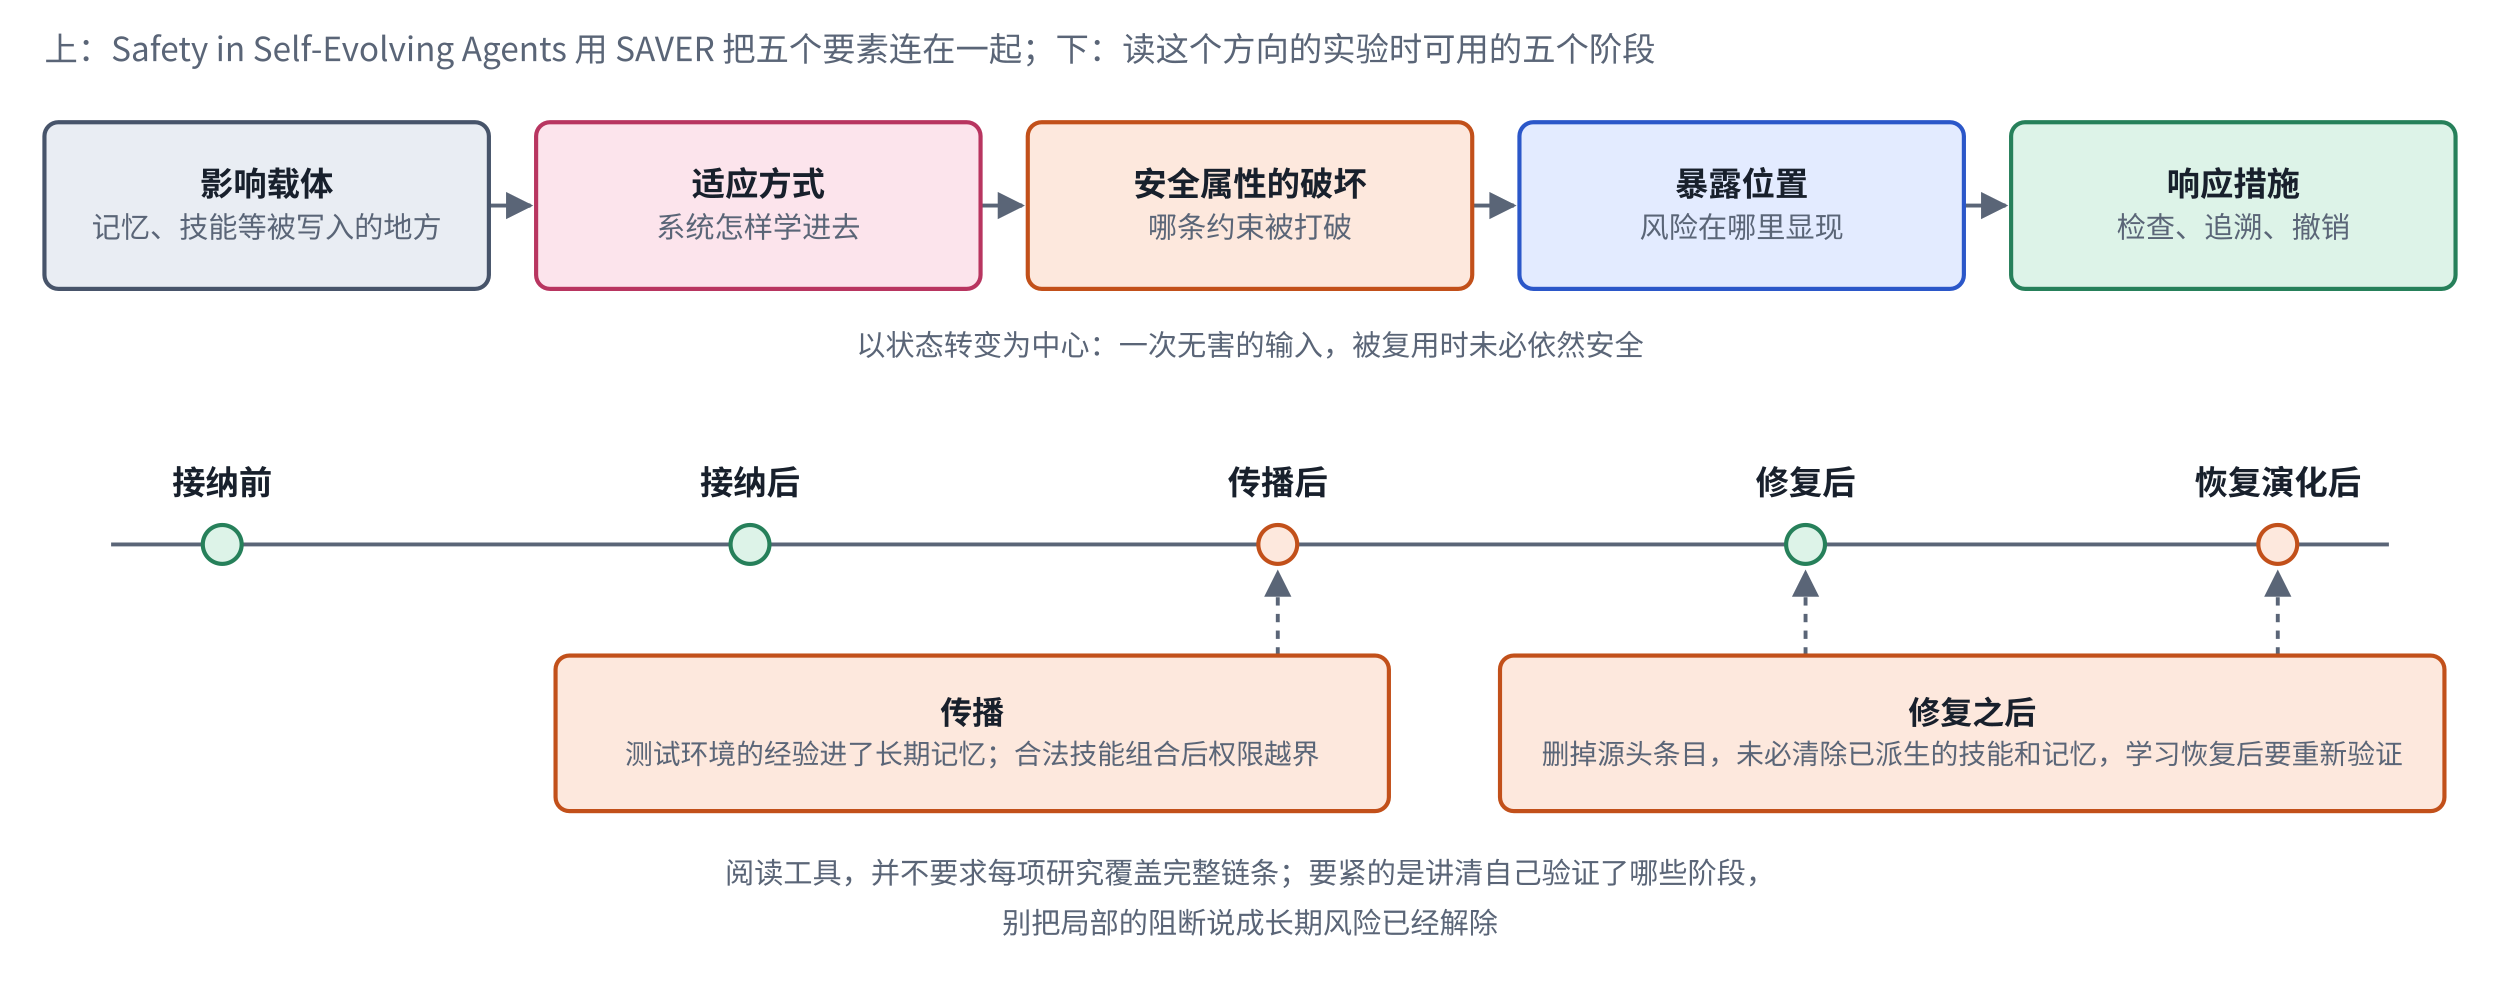
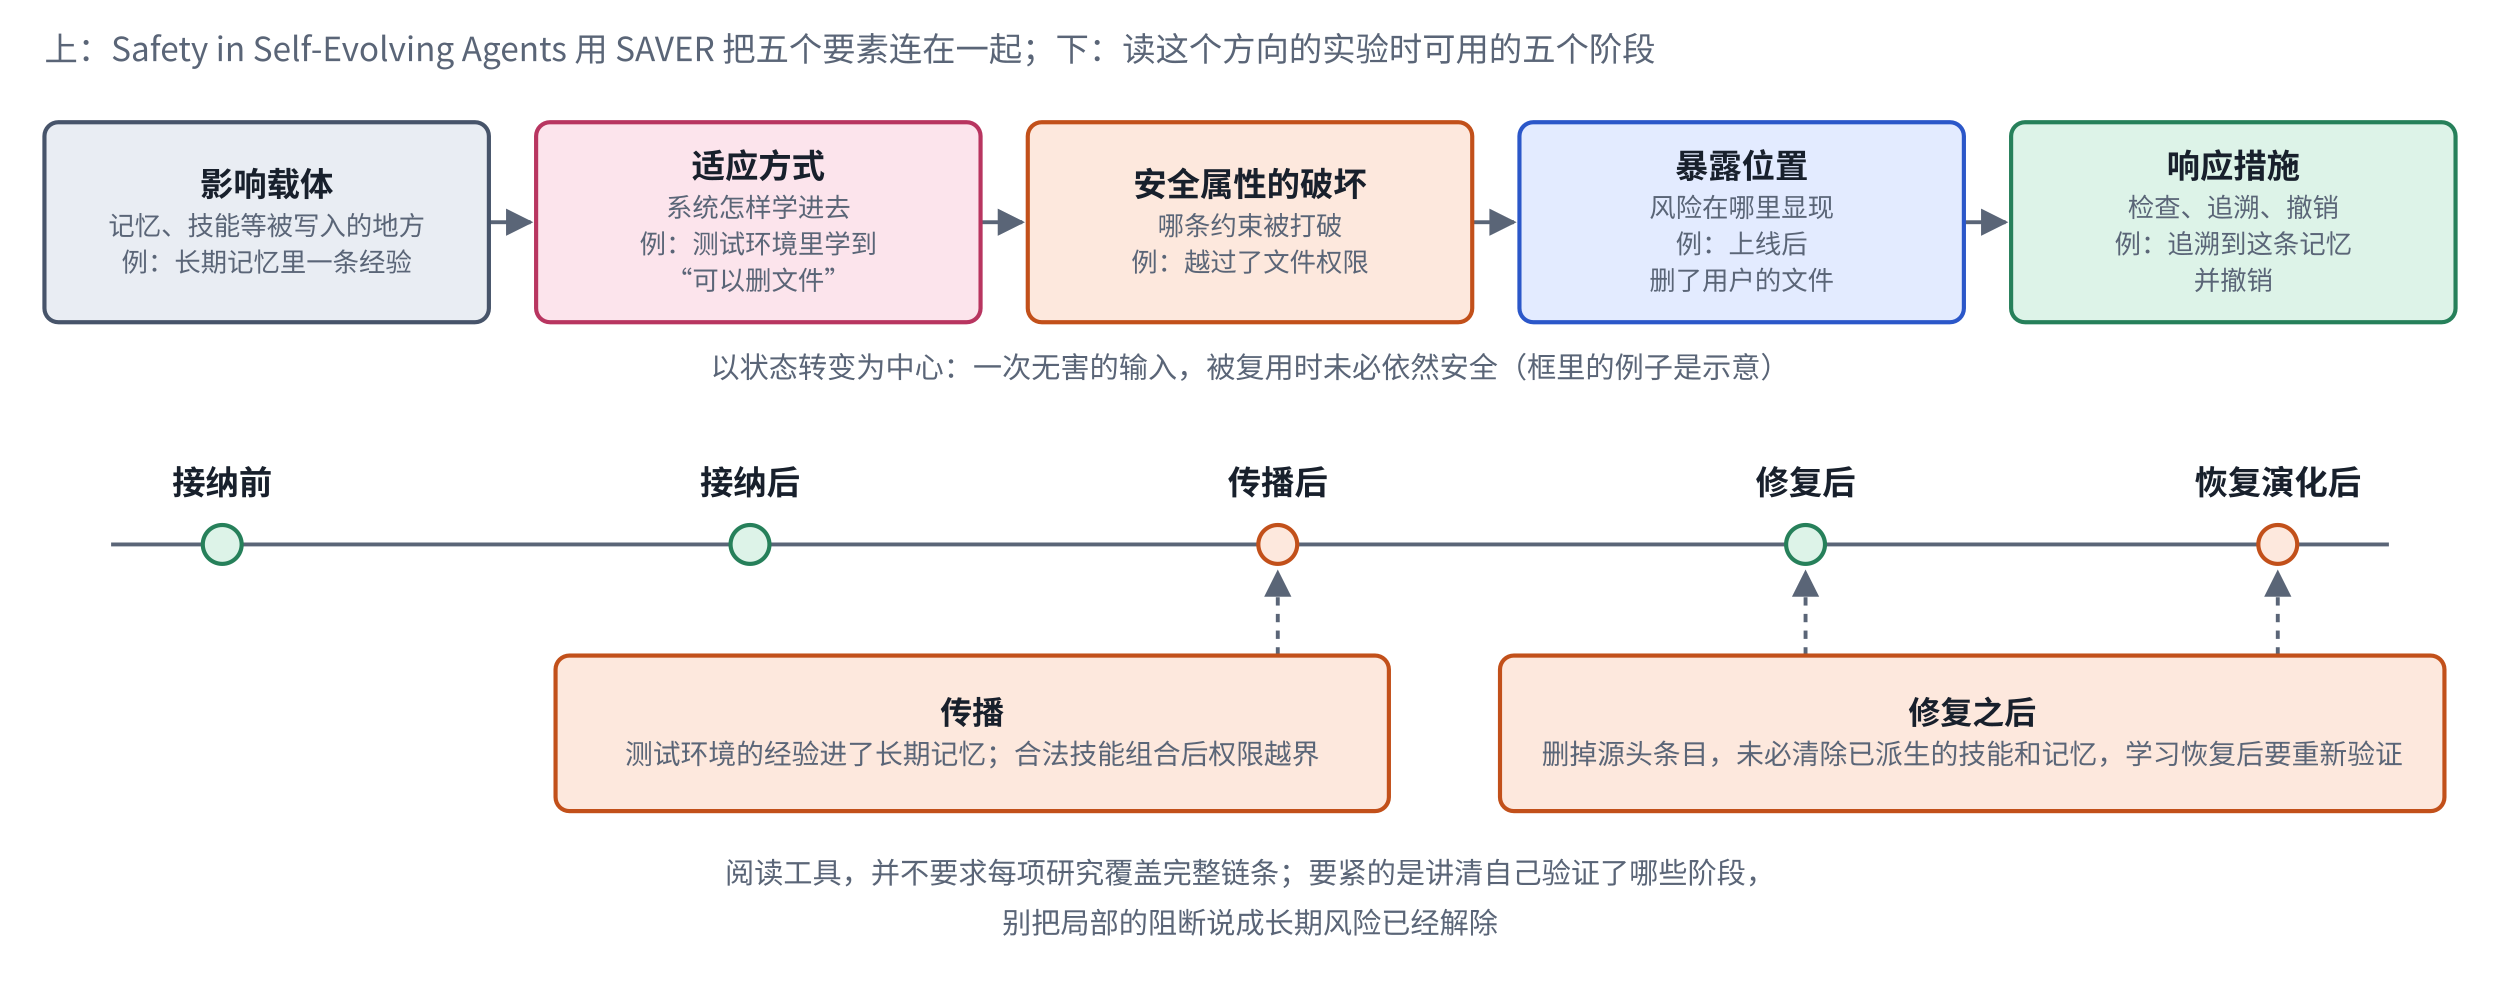
<svg xmlns="http://www.w3.org/2000/svg" viewBox="0 0 900 360" width="900" height="360" role="img" aria-label="SAVER 框架与五个阅读阶段">
  <defs>
    <marker id="ah-saverstages" viewBox="0 0 10 10" refX="9" refY="5" markerWidth="7" markerHeight="7" orient="auto-start-reverse">
      <path d="M0,0 L10,5 L0,10 z" fill="#5A6577" />
    </marker>
  </defs>
  <rect x="0" y="0" width="900" height="360" fill="#ffffff" />
-   <path d="M176,74 L191,74" fill="none" stroke="#5A6577" stroke-width="1.4" marker-end="url(#ah-saverstages)" />
-   <path d="M353,74 L368,74" fill="none" stroke="#5A6577" stroke-width="1.4" marker-end="url(#ah-saverstages)" />
-   <path d="M530,74 L545,74" fill="none" stroke="#5A6577" stroke-width="1.4" marker-end="url(#ah-saverstages)" />
-   <path d="M707,74 L722,74" fill="none" stroke="#5A6577" stroke-width="1.4" marker-end="url(#ah-saverstages)" />
+   <path d="M176,80 L191,80" fill="none" stroke="#5A6577" stroke-width="1.4" marker-end="url(#ah-saverstages)" />
+   <path d="M353,80 L368,80" fill="none" stroke="#5A6577" stroke-width="1.4" marker-end="url(#ah-saverstages)" />
+   <path d="M530,80 L545,80" fill="none" stroke="#5A6577" stroke-width="1.4" marker-end="url(#ah-saverstages)" />
+   <path d="M707,80 L722,80" fill="none" stroke="#5A6577" stroke-width="1.4" marker-end="url(#ah-saverstages)" />
  <line x1="40" y1="196" x2="860" y2="196" stroke="#5A6577" stroke-width="1.4" />
  <path d="M460,236 L460,206" fill="none" stroke="#5A6577" stroke-width="1.4" stroke-dasharray="3 3" marker-end="url(#ah-saverstages)" />
  <path d="M650,236 L650,206" fill="none" stroke="#5A6577" stroke-width="1.4" stroke-dasharray="3 3" marker-end="url(#ah-saverstages)" />
  <path d="M820,236 L820,206" fill="none" stroke="#5A6577" stroke-width="1.4" stroke-dasharray="3 3" marker-end="url(#ah-saverstages)" />
-   <rect x="16" y="44" width="160" height="60" rx="5" fill="#E9EDF3" stroke="#47546A" stroke-width="1.5" />
-   <rect x="193" y="44" width="160" height="60" rx="5" fill="#FCE4EC" stroke="#B83560" stroke-width="1.5" />
-   <rect x="370" y="44" width="160" height="60" rx="5" fill="#FDE8DD" stroke="#C2501A" stroke-width="1.5" />
-   <rect x="547" y="44" width="160" height="60" rx="5" fill="#E3EBFF" stroke="#2B57C9" stroke-width="1.5" />
-   <rect x="724" y="44" width="160" height="60" rx="5" fill="#DDF3E8" stroke="#26805A" stroke-width="1.5" />
+   <rect x="16" y="44" width="160" height="72" rx="5" fill="#E9EDF3" stroke="#47546A" stroke-width="1.5" />
+   <rect x="193" y="44" width="160" height="72" rx="5" fill="#FCE4EC" stroke="#B83560" stroke-width="1.5" />
+   <rect x="370" y="44" width="160" height="72" rx="5" fill="#FDE8DD" stroke="#C2501A" stroke-width="1.5" />
+   <rect x="547" y="44" width="160" height="72" rx="5" fill="#E3EBFF" stroke="#2B57C9" stroke-width="1.5" />
+   <rect x="724" y="44" width="160" height="72" rx="5" fill="#DDF3E8" stroke="#26805A" stroke-width="1.5" />
  <circle cx="80" cy="196" r="7" fill="#DDF3E8" stroke="#26805A" stroke-width="1.5" />
  <circle cx="270" cy="196" r="7" fill="#DDF3E8" stroke="#26805A" stroke-width="1.5" />
  <circle cx="460" cy="196" r="7" fill="#FDE8DD" stroke="#C2501A" stroke-width="1.5" />
  <circle cx="650" cy="196" r="7" fill="#DDF3E8" stroke="#26805A" stroke-width="1.5" />
  <circle cx="820" cy="196" r="7" fill="#FDE8DD" stroke="#C2501A" stroke-width="1.5" />
  <rect x="200" y="236" width="300" height="56" rx="5" fill="#FDE8DD" stroke="#C2501A" stroke-width="1.5" />
  <rect x="540" y="236" width="340" height="56" rx="5" fill="#FDE8DD" stroke="#C2501A" stroke-width="1.5" />
  <text x="16" y="22" text-anchor="start" font-size="12" font-weight="500" fill="#5A6577" font-family="PingFang SC, Noto Sans CJK SC, Microsoft YaHei, sans-serif">上：Safety in Self-Evolving Agents 用 SAVER 把五个要素连在一起；下：读这个方向的实验时可用的五个阶段</text>
-   <text x="96" y="70.475" text-anchor="middle" font-size="12" font-weight="600" fill="#18202C" font-family="PingFang SC, Noto Sans CJK SC, Microsoft YaHei, sans-serif">影响载体</text>
-   <text x="96" y="85.535" text-anchor="middle" font-size="10.5" font-weight="400" fill="#5A6577" font-family="PingFang SC, Noto Sans CJK SC, Microsoft YaHei, sans-serif">记忆、技能等被写入的地方</text>
-   <text x="273" y="70.475" text-anchor="middle" font-size="12" font-weight="600" fill="#18202C" font-family="PingFang SC, Noto Sans CJK SC, Microsoft YaHei, sans-serif">适应方式</text>
-   <text x="273" y="85.535" text-anchor="middle" font-size="10.5" font-weight="400" fill="#5A6577" font-family="PingFang SC, Noto Sans CJK SC, Microsoft YaHei, sans-serif">系统怎样学进去</text>
-   <text x="450" y="70.475" text-anchor="middle" font-size="12" font-weight="600" fill="#18202C" font-family="PingFang SC, Noto Sans CJK SC, Microsoft YaHei, sans-serif">安全属性的破坏</text>
-   <text x="450" y="85.535" text-anchor="middle" font-size="10.5" font-weight="400" fill="#5A6577" font-family="PingFang SC, Noto Sans CJK SC, Microsoft YaHei, sans-serif">哪条约束被打破</text>
-   <text x="627" y="70.475" text-anchor="middle" font-size="12" font-weight="600" fill="#18202C" font-family="PingFang SC, Noto Sans CJK SC, Microsoft YaHei, sans-serif">暴露位置</text>
-   <text x="627" y="85.535" text-anchor="middle" font-size="10.5" font-weight="400" fill="#5A6577" font-family="PingFang SC, Noto Sans CJK SC, Microsoft YaHei, sans-serif">风险在哪里显现</text>
-   <text x="804" y="70.475" text-anchor="middle" font-size="12" font-weight="600" fill="#18202C" font-family="PingFang SC, Noto Sans CJK SC, Microsoft YaHei, sans-serif">响应措施</text>
-   <text x="804" y="85.535" text-anchor="middle" font-size="10.5" font-weight="400" fill="#5A6577" font-family="PingFang SC, Noto Sans CJK SC, Microsoft YaHei, sans-serif">检查、追溯、撤销</text>
-   <text x="450" y="128" text-anchor="middle" font-size="10.5" font-weight="500" fill="#5A6577" font-family="PingFang SC, Noto Sans CJK SC, Microsoft YaHei, sans-serif">以状态转变为中心：一次无害的输入，被复用时未必依然安全</text>
+   <text x="96" y="70.61" text-anchor="middle" font-size="12" font-weight="600" fill="#18202C" font-family="PingFang SC, Noto Sans CJK SC, Microsoft YaHei, sans-serif">影响载体</text>
+   <text x="96" y="84.67" text-anchor="middle" font-size="9.5" font-weight="400" fill="#5A6577" font-family="PingFang SC, Noto Sans CJK SC, Microsoft YaHei, sans-serif">记忆、技能等被写入的地方</text>
+   <text x="96" y="97.78" text-anchor="middle" font-size="9.5" font-weight="400" fill="#5A6577" font-family="PingFang SC, Noto Sans CJK SC, Microsoft YaHei, sans-serif">例：长期记忆里一条经验</text>
+   <text x="273" y="64.055" text-anchor="middle" font-size="12" font-weight="600" fill="#18202C" font-family="PingFang SC, Noto Sans CJK SC, Microsoft YaHei, sans-serif">适应方式</text>
+   <text x="273" y="78.115" text-anchor="middle" font-size="9.5" font-weight="400" fill="#5A6577" font-family="PingFang SC, Noto Sans CJK SC, Microsoft YaHei, sans-serif">系统怎样学进去</text>
+   <text x="273" y="91.225" text-anchor="middle" font-size="9.5" font-weight="400" fill="#5A6577" font-family="PingFang SC, Noto Sans CJK SC, Microsoft YaHei, sans-serif">例：测试环境里学到</text>
+   <text x="273" y="104.335" text-anchor="middle" font-size="9.5" font-weight="400" fill="#5A6577" font-family="PingFang SC, Noto Sans CJK SC, Microsoft YaHei, sans-serif">“可以删文件”</text>
+   <text x="450" y="70.61" text-anchor="middle" font-size="12" font-weight="600" fill="#18202C" font-family="PingFang SC, Noto Sans CJK SC, Microsoft YaHei, sans-serif">安全属性的破坏</text>
+   <text x="450" y="84.67" text-anchor="middle" font-size="9.5" font-weight="400" fill="#5A6577" font-family="PingFang SC, Noto Sans CJK SC, Microsoft YaHei, sans-serif">哪条约束被打破</text>
+   <text x="450" y="97.78" text-anchor="middle" font-size="9.5" font-weight="400" fill="#5A6577" font-family="PingFang SC, Noto Sans CJK SC, Microsoft YaHei, sans-serif">例：越过了文件权限</text>
+   <text x="627" y="64.055" text-anchor="middle" font-size="12" font-weight="600" fill="#18202C" font-family="PingFang SC, Noto Sans CJK SC, Microsoft YaHei, sans-serif">暴露位置</text>
+   <text x="627" y="78.115" text-anchor="middle" font-size="9.5" font-weight="400" fill="#5A6577" font-family="PingFang SC, Noto Sans CJK SC, Microsoft YaHei, sans-serif">风险在哪里显现</text>
+   <text x="627" y="91.225" text-anchor="middle" font-size="9.5" font-weight="400" fill="#5A6577" font-family="PingFang SC, Noto Sans CJK SC, Microsoft YaHei, sans-serif">例：上线后</text>
+   <text x="627" y="104.335" text-anchor="middle" font-size="9.5" font-weight="400" fill="#5A6577" font-family="PingFang SC, Noto Sans CJK SC, Microsoft YaHei, sans-serif">删了用户的文件</text>
+   <text x="804" y="64.055" text-anchor="middle" font-size="12" font-weight="600" fill="#18202C" font-family="PingFang SC, Noto Sans CJK SC, Microsoft YaHei, sans-serif">响应措施</text>
+   <text x="804" y="78.115" text-anchor="middle" font-size="9.5" font-weight="400" fill="#5A6577" font-family="PingFang SC, Noto Sans CJK SC, Microsoft YaHei, sans-serif">检查、追溯、撤销</text>
+   <text x="804" y="91.225" text-anchor="middle" font-size="9.5" font-weight="400" fill="#5A6577" font-family="PingFang SC, Noto Sans CJK SC, Microsoft YaHei, sans-serif">例：追溯到这条记忆</text>
+   <text x="804" y="104.335" text-anchor="middle" font-size="9.5" font-weight="400" fill="#5A6577" font-family="PingFang SC, Noto Sans CJK SC, Microsoft YaHei, sans-serif">并撤销</text>
+   <text x="450" y="136" text-anchor="middle" font-size="10.5" font-weight="500" fill="#5A6577" font-family="PingFang SC, Noto Sans CJK SC, Microsoft YaHei, sans-serif">以状态转变为中心：一次无害的输入，被复用时未必依然安全（框里的例子是示意）</text>
  <text x="80" y="178" text-anchor="middle" font-size="12" font-weight="700" fill="#18202C" font-family="PingFang SC, Noto Sans CJK SC, Microsoft YaHei, sans-serif">接纳前</text>
  <text x="270" y="178" text-anchor="middle" font-size="12" font-weight="700" fill="#18202C" font-family="PingFang SC, Noto Sans CJK SC, Microsoft YaHei, sans-serif">接纳后</text>
  <text x="460" y="178" text-anchor="middle" font-size="12" font-weight="700" fill="#18202C" font-family="PingFang SC, Noto Sans CJK SC, Microsoft YaHei, sans-serif">传播后</text>
  <text x="650" y="178" text-anchor="middle" font-size="12" font-weight="700" fill="#18202C" font-family="PingFang SC, Noto Sans CJK SC, Microsoft YaHei, sans-serif">修复后</text>
  <text x="820" y="178" text-anchor="middle" font-size="12" font-weight="700" fill="#18202C" font-family="PingFang SC, Noto Sans CJK SC, Microsoft YaHei, sans-serif">恢复演化后</text>
  <text x="350" y="260.665" text-anchor="middle" font-size="11.5" font-weight="600" fill="#18202C" font-family="PingFang SC, Noto Sans CJK SC, Microsoft YaHei, sans-serif">传播</text>
  <text x="350" y="275.035" text-anchor="middle" font-size="10" font-weight="400" fill="#5A6577" font-family="PingFang SC, Noto Sans CJK SC, Microsoft YaHei, sans-serif">测试环境的经验进了长期记忆；合法技能组合后权限越界</text>
  <text x="710" y="260.665" text-anchor="middle" font-size="11.5" font-weight="600" fill="#18202C" font-family="PingFang SC, Noto Sans CJK SC, Microsoft YaHei, sans-serif">修复之后</text>
  <text x="710" y="275.035" text-anchor="middle" font-size="10" font-weight="400" fill="#5A6577" font-family="PingFang SC, Noto Sans CJK SC, Microsoft YaHei, sans-serif">删掉源头条目，未必清除已派生的技能和记忆，学习恢复后要重新验证</text>
  <text x="450" y="318" text-anchor="middle" font-size="10.5" font-weight="400" fill="#5A6577" font-family="PingFang SC, Noto Sans CJK SC, Microsoft YaHei, sans-serif">阅读工具，并不要求每项研究覆盖完整链条；要紧的是讲清自己验证了哪些阶段，</text>
  <text x="450" y="336" text-anchor="middle" font-size="10.5" font-weight="400" fill="#5A6577" font-family="PingFang SC, Noto Sans CJK SC, Microsoft YaHei, sans-serif">别把局部的阻断说成长期风险已经解除</text>
</svg>
